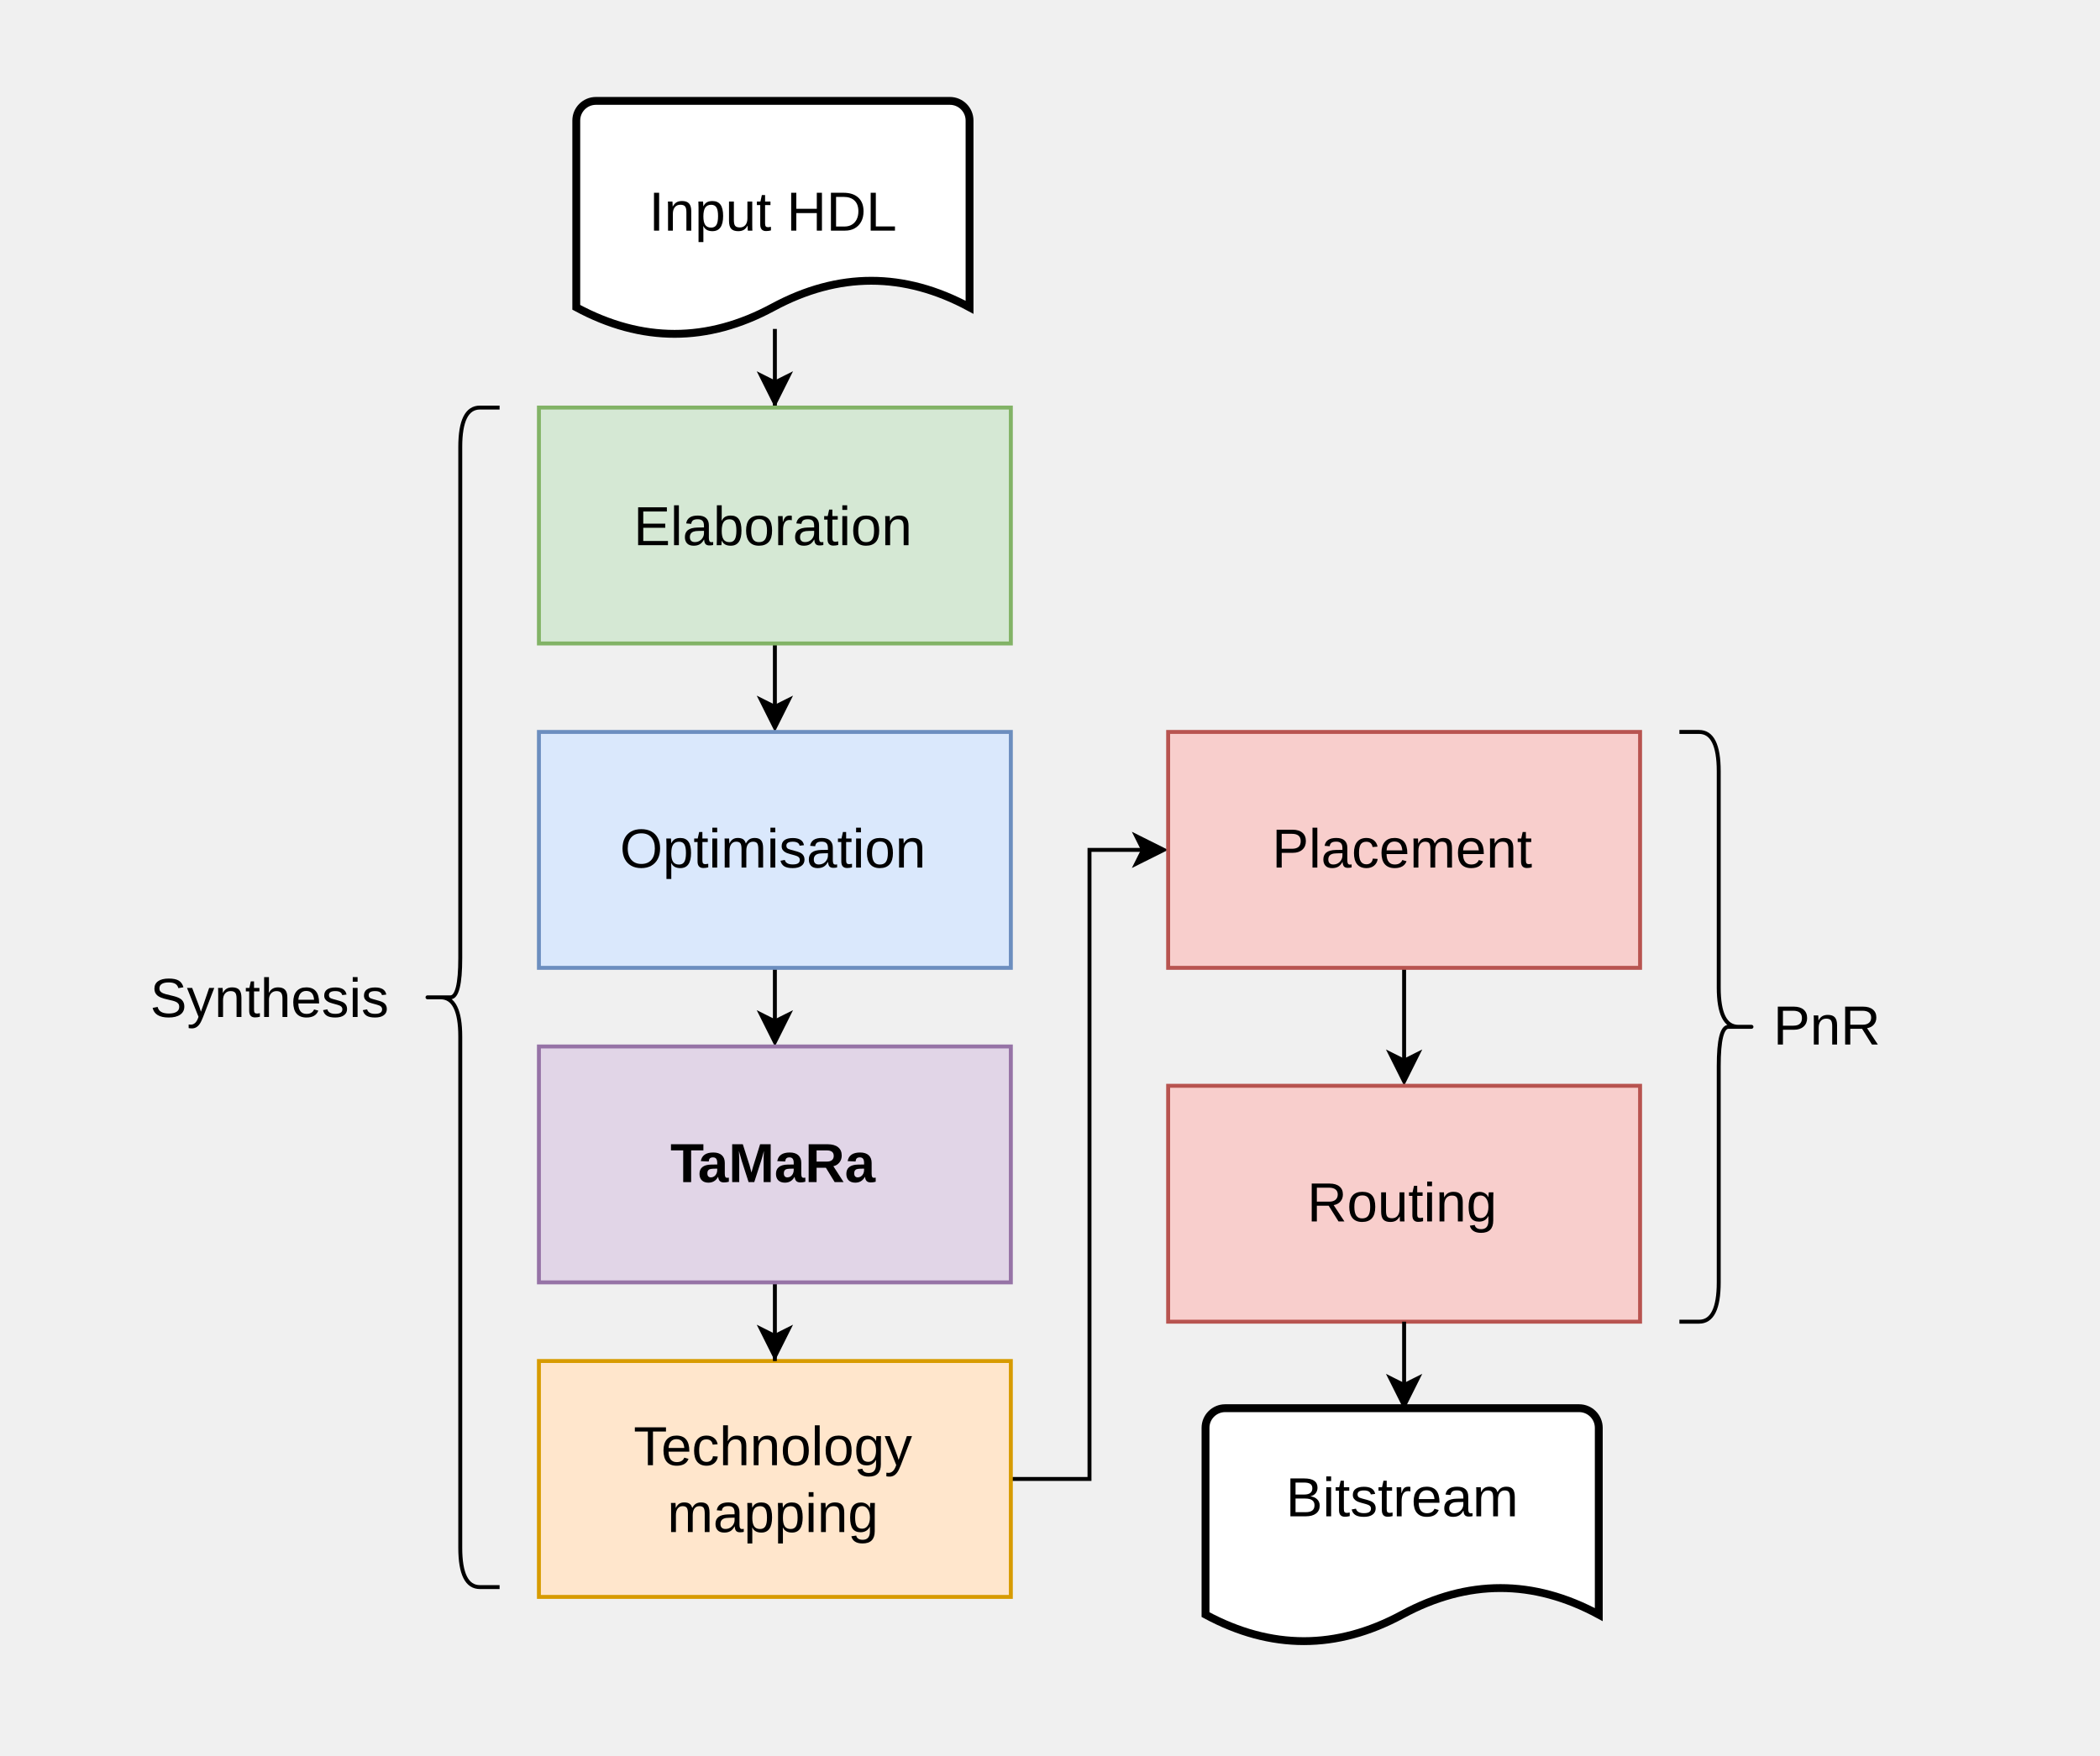
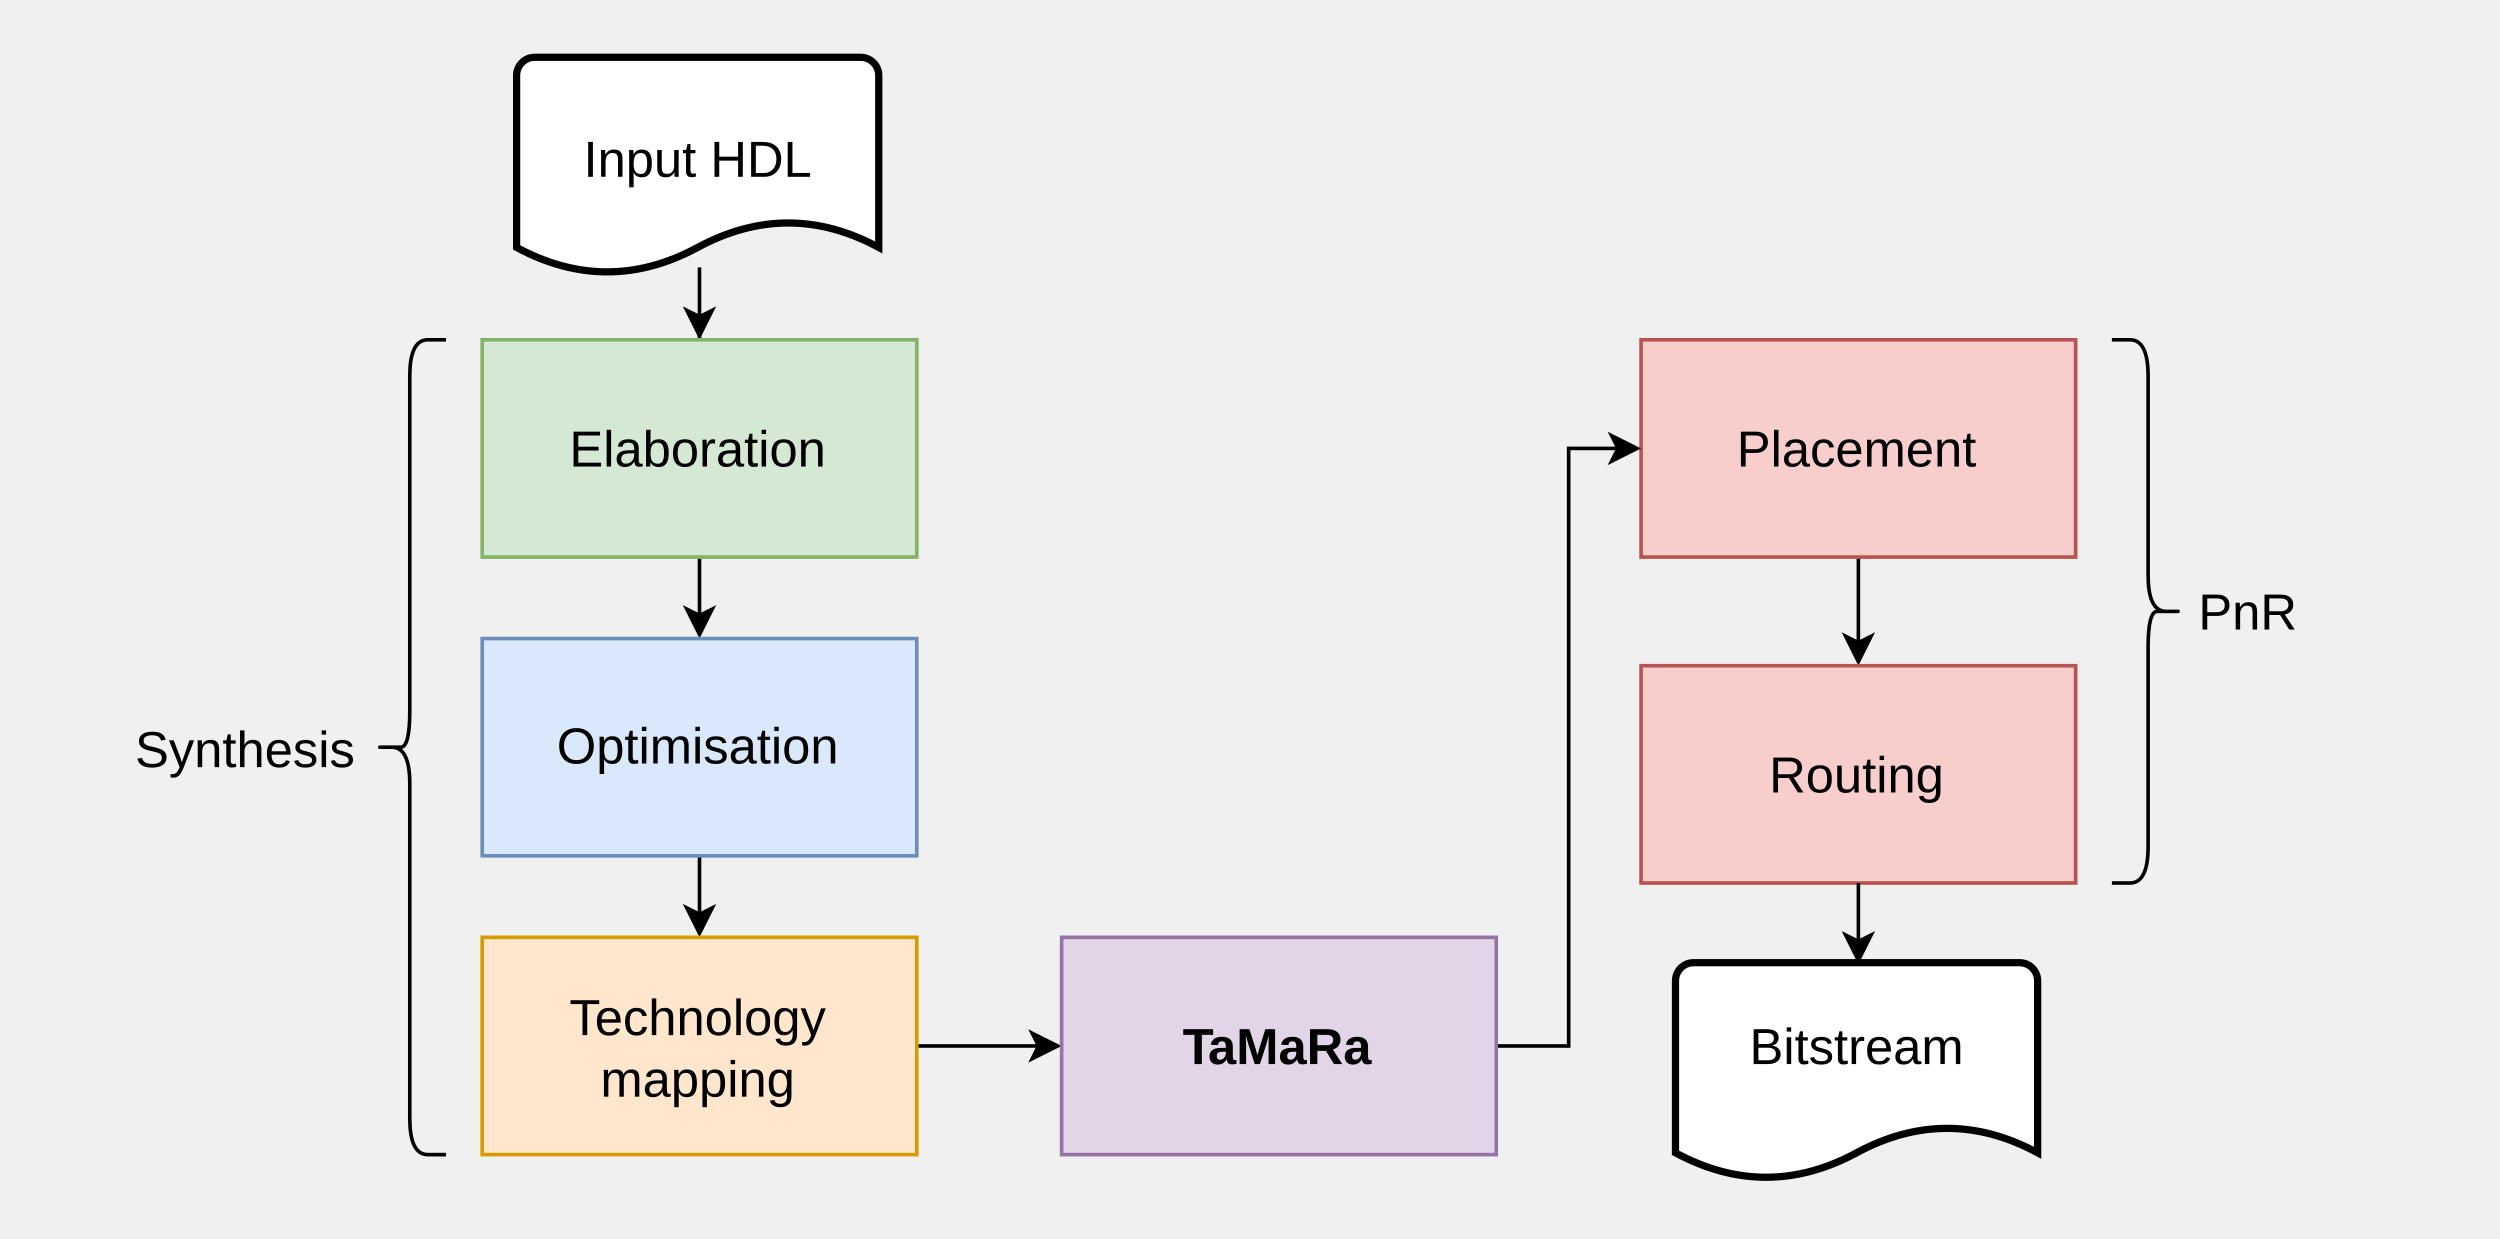
- <svg xmlns="http://www.w3.org/2000/svg" xmlns:xlink="http://www.w3.org/1999/xlink" version="1.1" width="341.04pt" height="285.12pt" viewBox="0 0 341.04 285.12">
+ <svg xmlns="http://www.w3.org/2000/svg" xmlns:xlink="http://www.w3.org/1999/xlink" version="1.1" width="454.08pt" height="224.88pt" viewBox="0 0 454.08 224.88">
  <defs>
    <clipPath id="cp0">
-       <path d="M18.75 15H322.5V270H18.75Z" />
+       <path d="M18.75 9H435V216.75H18.75Z" />
    </clipPath>
    <path id="g1-48" d="M2.728-5.838V0H.937V-9.632H3.637L5.359-4.245Q5.476-3.794 5.599-3.336Q5.722-2.885 5.838-2.434Q5.947-2.816 6.05-3.206Q6.152-3.603 6.269-3.979L8.039-9.632H10.726V0H8.935V-5.838Q8.935-6.036 8.948-6.631Q8.969-7.232 9.003-7.937Q8.524-6.104 8.285-5.373L6.549 0H5.113L3.377-5.373L2.646-7.937Q2.728-6.351 2.728-5.838Z" />
    <path id="g1-53" d="M2.953-3.657V0H.937V-9.632H5.749Q7.472-9.632 8.408-8.887Q9.345-8.148 9.345-6.761Q9.345-5.749 8.771-5.011Q8.196-4.279 7.219-4.047L9.823 0H7.554L5.318-3.657H2.953ZM7.314-6.679Q7.314-8.066 5.537-8.066H2.953V-5.223H5.592Q6.439-5.223 6.877-5.605T7.314-6.679Z" />
    <path id="g1-55" d="M5.284-8.073V0H3.268V-8.073H.157V-9.632H8.401V-8.073H5.284Z" />
    <path id="g1-68" d="M2.687 .137Q1.613 .137 1.012-.444Q.41-1.032 .41-2.092Q.41-3.24 1.155-3.835Q1.907-4.43 3.329-4.457L4.922-4.484V-4.86Q4.922-5.585 4.669-5.934Q4.416-6.289 3.842-6.289Q3.309-6.289 3.056-6.043Q2.81-5.804 2.748-5.243L.745-5.339Q1.121-7.533 3.924-7.533Q5.325-7.533 6.084-6.843T6.843-4.881V-2.188Q6.843-1.565 6.979-1.326Q7.123-1.094 7.451-1.094Q7.67-1.094 7.875-1.135V-.096Q7.52-.007 7.267 .034Q7.014 .082 6.645 .082Q5.92 .082 5.571-.273Q5.229-.629 5.161-1.319H5.12Q4.313 .137 2.687 .137ZM4.922-3.425L3.938-3.411Q3.261-3.377 2.987-3.268Q2.707-3.145 2.557-2.898Q2.413-2.652 2.413-2.242Q2.413-1.716 2.652-1.456Q2.898-1.203 3.302-1.203Q3.753-1.203 4.129-1.449Q4.498-1.695 4.71-2.126Q4.922-2.563 4.922-3.049V-3.425Z" />
    <path id="g0-3" d="" />
    <path id="g0-37" d="M8.6-2.714Q8.6-1.429 7.663-.711Q6.727 0 5.059 0H1.148V-9.632H4.648Q8.039-9.632 8.039-7.294Q8.039-6.439 7.561-5.858T6.207-5.079Q7.355-4.942 7.978-4.307Q8.6-3.678 8.6-2.714ZM6.727-7.137Q6.727-7.916 6.193-8.251T4.648-8.586H2.454V-5.537H4.648Q6.727-5.537 6.727-7.137ZM7.28-2.816Q7.28-4.519 4.888-4.519H2.454V-1.046H4.99Q6.187-1.046 6.733-1.49T7.28-2.816Z" />
    <path id="g0-39" d="M9.44-4.915Q9.44-3.391 8.846-2.29Q8.258-1.189 7.198-.595Q6.146 0 4.751 0H1.148V-9.632H4.334Q6.781-9.632 8.107-8.401Q9.44-7.178 9.44-4.915ZM8.128-4.915Q8.128-6.706 7.144-7.643Q6.166-8.586 4.307-8.586H2.454V-1.046H4.601Q5.674-1.046 6.46-1.518Q7.253-1.989 7.69-2.857T8.128-4.915Z" />
    <path id="g0-40" d="M8.736-1.066V0H1.148V-9.632H8.456V-8.565H2.454V-5.476H8.046V-4.423H2.454V-1.066H8.736Z" />
    <path id="g0-43" d="M2.454-4.464V0H1.148V-9.632H2.454V-5.558H7.663V-9.632H8.969V0H7.663V-4.464H2.454Z" />
    <path id="g0-44" d="M2.598-9.632V0H1.292V-9.632H2.598Z" />
    <path id="g0-47" d="M7.321-1.066V0H1.148V-9.632H2.454V-1.066H7.321Z" />
    <path id="g0-50" d="M10.22-4.86Q10.22-3.315 9.632-2.194Q9.051-1.073 7.978-.465Q6.904 .137 5.435 .137Q3.958 .137 2.885-.465Q1.818-1.066 1.237-2.188Q.663-3.309 .663-4.86Q.663-6.405 1.23-7.499Q1.805-8.6 2.871-9.188Q3.944-9.775 5.448-9.775Q6.925-9.775 7.991-9.194Q9.064-8.613 9.639-7.513Q10.22-6.419 10.22-4.86ZM8.887-4.86Q8.887-6.658 7.984-7.684Q7.089-8.709 5.448-8.709Q3.794-8.709 2.892-7.697T1.989-4.86Q1.989-3.657 2.399-2.769Q2.81-1.887 3.582-1.401Q4.354-.923 5.435-.923Q7.103-.923 7.991-1.948Q8.887-2.98 8.887-4.86Z" />
    <path id="g0-51" d="M8.6-6.733Q8.6-5.366 7.704-4.56Q6.815-3.753 5.284-3.753H2.454V0H1.148V-9.632H5.202Q6.822-9.632 7.711-8.873T8.6-6.733ZM7.287-6.72Q7.287-8.586 5.045-8.586H2.454V-4.785H5.1Q7.287-4.785 7.287-6.72Z" />
    <path id="g0-53" d="M2.454-3.999V0H1.148V-9.632H5.681Q7.308-9.632 8.189-8.9Q9.078-8.176 9.078-6.877Q9.078-5.804 8.449-5.072Q7.827-4.341 6.727-4.149L9.461 0H7.957L5.455-3.999H2.454ZM7.766-6.863Q7.766-7.704 7.191-8.142Q6.624-8.586 5.551-8.586H2.454V-5.031H5.605Q6.638-5.031 7.198-5.51Q7.766-5.995 7.766-6.863Z" />
    <path id="g0-54" d="M8.695-2.659Q8.695-1.326 7.649-.595Q6.61 .137 4.717 .137Q1.196 .137 .636-2.311L1.9-2.563Q2.119-1.695 2.83-1.285Q3.541-.882 4.765-.882Q6.029-.882 6.713-1.312Q7.403-1.75 7.403-2.591Q7.403-3.062 7.185-3.356Q6.973-3.65 6.583-3.842T5.653-4.163T4.457-4.443Q3.315-4.696 2.721-4.949Q2.133-5.202 1.791-5.51Q1.087-6.152 1.087-7.198Q1.087-8.436 2.03-9.105Q2.98-9.775 4.744-9.775Q6.385-9.775 7.253-9.27Q8.121-8.771 8.47-7.561L7.185-7.335Q6.973-8.101 6.378-8.442Q5.783-8.791 4.73-8.791Q3.575-8.791 2.967-8.408T2.358-7.267Q2.358-6.822 2.591-6.528Q2.83-6.241 3.274-6.043Q3.691-5.845 5.045-5.544Q5.599-5.414 6.139-5.271Q6.679-5.134 7.157-4.922Q7.438-4.806 7.69-4.635Q7.95-4.471 8.142-4.252Q8.401-3.965 8.545-3.575Q8.695-3.186 8.695-2.659Z" />
    <path id="g0-55" d="M4.922-8.565V0H3.623V-8.565H.314V-9.632H8.23V-8.565H4.922Z" />
    <path id="g0-68" d="M2.83 .137Q1.716 .137 1.155-.451T.595-2.064Q.595-3.213 1.347-3.828Q2.105-4.443 3.787-4.484L5.448-4.512V-4.915Q5.448-5.817 5.065-6.207T3.862-6.597Q3.035-6.597 2.659-6.316T2.208-5.421L.923-5.537Q1.237-7.533 3.89-7.533Q5.284-7.533 5.988-6.891Q6.692-6.255 6.692-5.045V-1.859Q6.692-1.312 6.836-1.032Q6.979-.759 7.383-.759Q7.574-.759 7.786-.807V-.041Q7.342 .068 6.836 .068Q6.152 .068 5.838-.287Q5.53-.649 5.489-1.415H5.448Q4.977-.567 4.348-.212Q3.726 .137 2.83 .137ZM5.448-3.65L4.102-3.623Q3.24-3.616 2.789-3.445Q2.338-3.281 2.099-2.939T1.859-2.044Q1.859-1.442 2.181-1.114Q2.509-.786 3.11-.786Q3.794-.786 4.313-1.094Q4.84-1.401 5.141-1.935Q5.448-2.475 5.448-3.042V-3.65Z" />
    <path id="g0-69" d="M7.198-3.732Q7.198 .137 4.478 .137Q3.637 .137 3.076-.164Q2.522-.472 2.174-1.148H2.16Q2.16-1.012 2.146-.752T2.119-.267Q2.105-.048 2.092 0H.902Q.943-.369 .943-1.524V-10.145H2.174V-7.253Q2.174-7.034 2.167-6.768Q2.16-6.508 2.146-6.207H2.174Q2.516-6.918 3.076-7.226Q3.644-7.533 4.478-7.533Q5.879-7.533 6.535-6.59Q7.198-5.646 7.198-3.732ZM5.906-3.691Q5.906-5.243 5.496-5.913T4.163-6.583Q3.124-6.583 2.646-5.872Q2.174-5.161 2.174-3.616Q2.174-2.16 2.639-1.463Q3.104-.772 4.149-.772Q5.079-.772 5.489-1.456Q5.906-2.146 5.906-3.691Z" />
    <path id="g0-70" d="M3.78 .137Q2.229 .137 1.408-.841Q.595-1.825 .595-3.705Q.595-5.571 1.415-6.549Q2.235-7.533 3.767-7.533Q4.901-7.533 5.646-6.945Q6.398-6.357 6.59-5.325L5.325-5.229Q5.229-5.845 4.84-6.207T3.732-6.569Q2.755-6.569 2.317-5.92T1.88-3.732Q1.88-2.256 2.345-1.545T3.746-.834Q4.402-.834 4.84-1.189Q5.284-1.545 5.387-2.283L6.631-2.201Q6.487-1.135 5.722-.499T3.78 .137Z" />
    <path id="g0-72" d="M1.887-3.438Q1.887-2.167 2.413-1.477T3.951-.786Q4.751-.786 5.229-1.107Q5.715-1.429 5.886-1.921L6.966-1.613Q6.303 .137 3.951 .137Q2.311 .137 1.449-.841Q.595-1.818 .595-3.746Q.595-5.578 1.449-6.556Q2.311-7.533 3.903-7.533Q7.164-7.533 7.164-3.603V-3.438H1.887ZM5.893-4.382Q5.79-5.551 5.298-6.084Q4.806-6.624 3.883-6.624Q2.987-6.624 2.461-6.022Q1.941-5.428 1.9-4.382H5.893Z" />
    <path id="g0-74" d="M3.746 2.905Q2.536 2.905 1.818 2.427Q1.101 1.955 .896 1.08L2.133 .902Q2.386 1.969 3.78 1.969Q5.619 1.969 5.619-.185V-1.374H5.605Q5.257-.663 4.648-.301Q4.04 .055 3.227 .055Q1.866 .055 1.224-.848Q.588-1.75 .588-3.685Q.588-5.646 1.271-6.576Q1.962-7.513 3.363-7.513Q4.149-7.513 4.724-7.15Q5.305-6.795 5.619-6.132H5.633Q5.633-6.269 5.646-6.556Q5.66-6.85 5.681-7.109T5.715-7.396H6.884Q6.843-7.027 6.843-5.865V-.212Q6.843 2.905 3.746 2.905ZM5.619-3.698Q5.619-5.045 5.065-5.817Q4.519-6.597 3.664-6.597Q2.721-6.597 2.29-5.913T1.859-3.698Q1.859-2.181 2.263-1.518T3.644-.854Q4.519-.854 5.065-1.613Q5.619-2.379 5.619-3.698Z" />
    <path id="g0-75" d="M2.167-6.132Q2.563-6.856 3.117-7.191Q3.678-7.533 4.532-7.533Q5.735-7.533 6.303-6.904Q6.877-6.282 6.877-4.929V0H5.64V-4.689Q5.64-5.694 5.284-6.139Q4.936-6.583 4.115-6.583Q3.247-6.583 2.721-5.981Q2.201-5.38 2.201-4.361V0H.971V-10.145H2.201V-7.506Q2.201-7.232 2.188-6.925Q2.174-6.624 2.16-6.398Q2.153-6.18 2.146-6.132H2.167Z" />
    <path id="g0-76" d="M2.167-10.145V-8.969H.937V-10.145H2.167ZM2.167-7.396V0H.937V-7.396H2.167Z" />
    <path id="g0-79" d="M2.174-10.145V0H.943V-10.145H2.174Z" />
    <path id="g0-80" d="M2.194-4.286V0H.971V-5.817Q.971-7.109 .93-7.396H2.092Q2.112-7.171 2.126-6.802Q2.146-6.433 2.146-6.132H2.167Q2.563-6.918 3.076-7.226T4.327-7.533Q5.168-7.533 5.653-7.198Q6.146-6.863 6.337-6.132H6.357Q6.74-6.877 7.28-7.205Q7.827-7.533 8.6-7.533Q9.721-7.533 10.227-6.925Q10.739-6.316 10.739-4.929V0H9.522V-4.689Q9.522-5.763 9.229-6.173T8.169-6.583Q7.362-6.583 6.911-5.981Q6.467-5.387 6.467-4.286V0H5.25V-4.689Q5.25-5.763 4.956-6.173T3.896-6.583Q3.11-6.583 2.652-5.981T2.194-4.286Z" />
    <path id="g0-81" d="M2.201-4.286V0H.971V-5.817Q.971-7.109 .93-7.396H2.092Q2.112-7.198 2.126-6.856Q2.14-6.521 2.146-6.132H2.167Q2.591-6.897 3.145-7.212Q3.705-7.533 4.532-7.533Q5.749-7.533 6.31-6.911Q6.877-6.289 6.877-4.929V0H5.64V-4.689Q5.64-5.749 5.298-6.166T4.115-6.583Q3.227-6.583 2.714-5.975T2.201-4.286Z" />
    <path id="g0-82" d="M7.198-3.705Q7.198-1.764 6.344-.813T3.862 .137Q2.242 .137 1.415-.848Q.588-1.839 .588-3.705Q.588-7.533 3.903-7.533Q5.599-7.533 6.398-6.597Q7.198-5.667 7.198-3.705ZM5.906-3.705Q5.906-5.236 5.448-5.927Q4.997-6.624 3.924-6.624Q2.844-6.624 2.358-5.913Q1.88-5.209 1.88-3.705Q1.88-2.242 2.352-1.504Q2.83-.772 3.849-.772Q4.956-.772 5.428-1.483Q5.906-2.194 5.906-3.705Z" />
    <path id="g0-83" d="M7.198-3.732Q7.198 .137 4.478 .137Q2.769 .137 2.181-1.148H2.146Q2.174-1.101 2.174 .014V2.905H.943V-5.886Q.943-7.027 .902-7.396H2.092Q2.099-7.369 2.112-7.13Q2.133-6.891 2.146-6.61Q2.16-6.337 2.16-6.207H2.188Q2.516-6.891 3.056-7.205Q3.596-7.526 4.478-7.526Q5.845-7.526 6.521-6.61T7.198-3.732ZM5.906-3.705Q5.906-5.25 5.489-5.913T4.163-6.576Q3.151-6.576 2.659-5.872Q2.174-5.175 2.174-3.609Q2.174-2.153 2.639-1.463T4.149-.772Q5.065-.772 5.482-1.442Q5.906-2.119 5.906-3.705Z" />
    <path id="g0-85" d="M2.201-3.855V0H.971V-5.674Q.971-6.453 .93-7.396H2.092Q2.119-6.768 2.133-6.392T2.146-5.886H2.174Q2.379-6.556 2.625-6.925Q2.864-7.267 3.172-7.396Q3.479-7.533 3.931-7.533Q4.184-7.533 4.43-7.465V-6.337Q4.197-6.405 3.773-6.405Q3.008-6.405 2.604-5.742Q2.201-5.086 2.201-3.855Z" />
    <path id="g0-86" d="M6.494-2.044Q6.494-.998 5.701-.431Q4.915 .137 3.493 .137Q2.112 .137 1.36-.314Q.615-.772 .39-1.736L1.477-1.948Q1.784-.8 3.493-.8Q4.43-.8 4.86-1.087Q5.298-1.374 5.298-1.948Q5.298-2.386 4.997-2.659T4.026-3.11Q3.233-3.322 2.762-3.459Q2.297-3.596 2.044-3.691Q1.791-3.794 1.641-3.883Q1.189-4.143 .937-4.519T.684-5.441Q.684-6.453 1.401-6.979Q2.126-7.513 3.507-7.513Q4.73-7.513 5.448-7.082Q6.173-6.651 6.364-5.701L5.257-5.564Q5.045-6.583 3.507-6.583Q1.88-6.583 1.88-5.564Q1.88-5.188 2.105-4.942Q2.331-4.703 2.967-4.546Q3.821-4.341 4.594-4.095Q5.366-3.855 5.701-3.616Q6.091-3.336 6.289-2.953Q6.494-2.577 6.494-2.044Z" />
    <path id="g0-87" d="M3.787-.055Q3.186 .109 2.543 .109Q1.066 .109 1.066-1.565V-6.501H.212V-7.396H1.114L1.477-9.051H2.297V-7.396H3.664V-6.501H2.297V-1.832Q2.297-1.299 2.468-1.08Q2.646-.868 3.076-.868Q3.309-.868 3.787-.964V-.055Z" />
    <path id="g0-88" d="M5.619-1.265Q5.195-.499 4.635-.178Q4.081 .137 3.254 .137Q2.037 .137 1.47-.465Q.909-1.073 .909-2.468V-7.396H2.146V-2.707Q2.146-1.6 2.488-1.203Q2.837-.813 3.671-.813Q4.56-.813 5.072-1.422T5.585-3.11V-7.396H6.815V-1.579Q6.815-.287 6.856 0H5.694Q5.688-.034 5.667-.321Q5.653-.608 5.64-1.265H5.619Z" />
    <path id="g0-92" d="M1.306 2.905Q.813 2.905 .458 2.83V1.907Q.718 1.948 1.032 1.948Q1.606 1.948 2.092 1.518Q2.584 1.094 2.967-.034L.034-7.396H1.347L2.905-3.309Q3.076-2.871 3.268-2.317Q3.466-1.764 3.575-1.34Q3.746-1.825 3.917-2.304Q4.095-2.782 4.259-3.261L5.674-7.396H6.973L4.129 0Q3.896 .588 3.685 1.025Q3.473 1.47 3.274 1.757Q2.495 2.905 1.306 2.905Z" />
  </defs>
  <g id="page1">
    <g clip-path="url(#cp0)">
-       <path d="M256.449 228.747C258.211 228.747 259.642 230.178 259.642 231.94V262.277C248.998 256.529 238.353 256.529 227.709 262.277C217.064 268.025 206.419 268.025 195.775 262.277V233.537V231.94C195.775 230.178 197.206 228.747 198.968 228.747H256.449Z" fill="#fff" />
-       <path d="M256.449 228.747C258.211 228.747 259.642 230.178 259.642 231.94V262.277C248.998 256.529 238.353 256.529 227.709 262.277C217.064 268.025 206.419 268.025 195.775 262.277V233.537V231.94C195.775 230.178 197.206 228.747 198.968 228.747H256.449Z" stroke="#000" fill="none" stroke-width="1.277" stroke-miterlimit="10" />
-       <path d="M125.84 55.028V67.802V53.432V62.137" stroke="#000" fill="none" stroke-width=".639" stroke-miterlimit="10" />
-       <path d="M125.84 65.49L123.605 61.019L125.84 62.137L128.076 61.019L125.84 65.49Z" />
-       <path d="M125.84 65.49L123.605 61.019L125.84 62.137L128.076 61.019L125.84 65.49Z" stroke="#000" fill="none" stroke-width=".639" stroke-miterlimit="10" />
-       <path d="M154.261 16.389C156.024 16.389 157.455 17.819 157.455 19.582V49.919C146.81 44.171 136.166 44.171 125.521 49.919S104.232 55.667 93.587 49.919V21.179V19.582C93.587 17.819 95.018 16.389 96.781 16.389H154.261Z" fill="#fff" />
-       <path d="M154.261 16.389C156.024 16.389 157.455 17.819 157.455 19.582V49.919C146.81 44.171 136.166 44.171 125.521 49.919S104.232 55.667 93.587 49.919V21.179V19.582C93.587 17.819 95.018 16.389 96.781 16.389H154.261Z" stroke="#000" fill="none" stroke-width="1.277" stroke-miterlimit="10" />
-       <path d="M125.84 104.525V117.299V106.122V114.827" stroke="#000" fill="none" stroke-width=".639" stroke-miterlimit="10" />
-       <path d="M125.84 118.18L123.605 113.709L125.84 114.827L128.076 113.709L125.84 118.18Z" />
-       <path d="M125.84 118.18L123.605 113.709L125.84 114.827L128.076 113.709L125.84 118.18Z" stroke="#000" fill="none" stroke-width=".639" stroke-miterlimit="10" />
-       <path d="M87.52 66.205H164.161V104.525H87.52Z" fill="#d5e8d4" />
-       <path d="M87.52 66.205H164.161V104.525H87.52Z" stroke="#82b366" fill="none" stroke-width=".639" />
-       <g transform="translate(-2.213379 -41.0918)scale(.638672)">
+       <path d="M366.812 174.853C368.628 174.853 370.101 176.327 370.101 178.142V209.387C359.138 203.467 348.175 203.467 337.212 209.387C326.249 215.307 315.286 215.307 304.323 209.387V179.787V178.142C304.323 176.327 305.796 174.853 307.612 174.853H366.812Z" fill="#fff" />
+       <path d="M366.812 174.853C368.628 174.853 370.101 176.327 370.101 178.142V209.387C359.138 203.467 348.175 203.467 337.212 209.387C326.249 215.307 315.286 215.307 304.323 209.387V179.787V178.142C304.323 176.327 305.796 174.853 307.612 174.853H366.812Z" stroke="#000" fill="none" stroke-width="1.316" stroke-miterlimit="10" />
+       <path d="M127.051 50.204V63.359V48.559V57.525" stroke="#000" fill="none" stroke-width=".658" stroke-miterlimit="10" />
+       <path d="M127.051 60.978L124.748 56.374L127.051 57.525L129.353 56.374L127.051 60.978Z" />
+       <path d="M127.051 60.978L124.748 56.374L127.051 57.525L129.353 56.374L127.051 60.978Z" stroke="#000" fill="none" stroke-width=".658" stroke-miterlimit="10" />
+       <path d="M156.322 10.408C158.137 10.408 159.611 11.881 159.611 13.697V44.941C148.648 39.021 137.685 39.021 126.722 44.941S104.796 50.861 93.833 44.941V15.341V13.697C93.833 11.881 95.306 10.408 97.122 10.408H156.322Z" fill="#fff" />
+       <path d="M156.322 10.408C158.137 10.408 159.611 11.881 159.611 13.697V44.941C148.648 39.021 137.685 39.021 126.722 44.941S104.796 50.861 93.833 44.941V15.341V13.697C93.833 11.881 95.306 10.408 97.122 10.408H156.322Z" stroke="#000" fill="none" stroke-width="1.316" stroke-miterlimit="10" />
+       <path d="M127.051 101.182V114.337V102.826V111.792" stroke="#000" fill="none" stroke-width=".658" stroke-miterlimit="10" />
+       <path d="M127.051 115.245L124.748 110.641L127.051 111.792L129.353 110.641L127.051 115.245Z" />
+       <path d="M127.051 115.245L124.748 110.641L127.051 111.792L129.353 110.641L127.051 115.245Z" stroke="#000" fill="none" stroke-width=".658" stroke-miterlimit="10" />
+       <path d="M87.584 61.715H166.518V101.182H87.584Z" fill="#d5e8d4" />
+       <path d="M87.584 61.715H166.518V101.182H87.584Z" stroke="#82b366" fill="none" stroke-width=".658" />
+       <g transform="translate(-4.834779 -48.79265)scale(.657783)">
        <use x="164.578" y="203" xlink:href="#g0-40" />
        <use x="173.916" y="203" xlink:href="#g0-79" />
        <use x="177.024" y="203" xlink:href="#g0-68" />
        <use x="184.808" y="203" xlink:href="#g0-69" />
        <use x="192.592" y="203" xlink:href="#g0-82" />
        <use x="200.376" y="203" xlink:href="#g0-85" />
        <use x="205.038" y="203" xlink:href="#g0-68" />
        <use x="212.822" y="203" xlink:href="#g0-87" />
        <use x="216.714" y="203" xlink:href="#g0-76" />
        <use x="219.822" y="203" xlink:href="#g0-82" />
        <use x="227.606" y="203" xlink:href="#g0-81" />
        <use x="168.469" y="123" xlink:href="#g0-44" />
        <use x="172.361" y="123" xlink:href="#g0-81" />
        <use x="180.145" y="123" xlink:href="#g0-83" />
        <use x="187.929" y="123" xlink:href="#g0-88" />
        <use x="195.713" y="123" xlink:href="#g0-87" />
        <use x="199.605" y="123" xlink:href="#g0-3" />
        <use x="203.497" y="123" xlink:href="#g0-43" />
        <use x="213.605" y="123" xlink:href="#g0-39" />
        <use x="223.713" y="123" xlink:href="#g0-47" />
      </g>
-       <path d="M125.84 157.216V165.921" stroke="#000" fill="none" stroke-width=".639" stroke-miterlimit="10" />
-       <path d="M125.84 169.274L123.605 164.803L125.84 165.921L128.076 164.803L125.84 169.274Z" />
-       <path d="M125.84 169.274L123.605 164.803L125.84 165.921L128.076 164.803L125.84 169.274Z" stroke="#000" fill="none" stroke-width=".639" stroke-miterlimit="10" />
-       <path d="M87.52 118.896H164.161V157.216H87.52Z" fill="#dae8fc" />
-       <path d="M87.52 118.896H164.161V157.216H87.52Z" stroke="#6c8ebf" fill="none" stroke-width=".639" />
-       <g transform="translate(-2.213379 -41.0918)scale(.638672)">
+       <path d="M127.051 155.449V168.604V157.093V166.059" stroke="#000" fill="none" stroke-width=".658" stroke-miterlimit="10" />
+       <path d="M127.051 169.512L124.748 164.908L127.051 166.059L129.353 164.908L127.051 169.512Z" />
+       <path d="M127.051 169.512L124.748 164.908L127.051 166.059L129.353 164.908L127.051 169.512Z" stroke="#000" fill="none" stroke-width=".658" stroke-miterlimit="10" />
+       <path d="M87.584 115.982H166.518V155.449H87.584Z" fill="#dae8fc" />
+       <path d="M87.584 115.982H166.518V155.449H87.584Z" stroke="#6c8ebf" fill="none" stroke-width=".658" />
+       <g transform="translate(-4.834779 -48.79265)scale(.657783)">
        <use x="161.094" y="285" xlink:href="#g0-50" />
        <use x="171.986" y="285" xlink:href="#g0-83" />
        <use x="179.77" y="285" xlink:href="#g0-87" />
        <use x="183.662" y="285" xlink:href="#g0-76" />
        <use x="186.77" y="285" xlink:href="#g0-80" />
        <use x="198.432" y="285" xlink:href="#g0-76" />
        <use x="201.54" y="285" xlink:href="#g0-86" />
        <use x="208.54" y="285" xlink:href="#g0-68" />
        <use x="216.324" y="285" xlink:href="#g0-87" />
        <use x="220.216" y="285" xlink:href="#g0-76" />
        <use x="223.324" y="285" xlink:href="#g0-82" />
        <use x="231.108" y="285" xlink:href="#g0-81" />
      </g>
-       <path d="M164.161 240.243H176.934V138.056H185.639" stroke="#000" fill="none" stroke-width=".639" stroke-miterlimit="10" />
-       <path d="M188.992 138.056L184.522 140.291L185.639 138.056L184.522 135.82L188.992 138.056Z" />
-       <path d="M188.992 138.056L184.522 140.291L185.639 138.056L184.522 135.82L188.992 138.056Z" stroke="#000" fill="none" stroke-width=".639" stroke-miterlimit="10" />
-       <path d="M87.52 221.083H164.161V259.403H87.52Z" fill="#ffe6cc" />
-       <path d="M87.52 221.083H164.161V259.403H87.52Z" stroke="#d79b00" fill="none" stroke-width=".639" />
-       <g transform="translate(-2.213379 -41.0918)scale(.638672)">
-         <use x="164.578" y="437" xlink:href="#g0-55" />
-         <use x="171.578" y="437" xlink:href="#g0-72" />
-         <use x="179.362" y="437" xlink:href="#g0-70" />
-         <use x="186.362" y="437" xlink:href="#g0-75" />
-         <use x="194.146" y="437" xlink:href="#g0-81" />
-         <use x="201.93" y="437" xlink:href="#g0-82" />
-         <use x="209.714" y="437" xlink:href="#g0-79" />
-         <use x="212.822" y="437" xlink:href="#g0-82" />
-         <use x="220.606" y="437" xlink:href="#g0-74" />
-         <use x="228.39" y="437" xlink:href="#g0-92" />
-         <use x="173.141" y="454" xlink:href="#g0-80" />
-         <use x="184.803" y="454" xlink:href="#g0-68" />
-         <use x="192.587" y="454" xlink:href="#g0-83" />
-         <use x="200.371" y="454" xlink:href="#g0-83" />
-         <use x="208.155" y="454" xlink:href="#g0-76" />
-         <use x="211.263" y="454" xlink:href="#g0-81" />
-         <use x="219.047" y="454" xlink:href="#g0-74" />
+       <path d="M166.518 189.982H188.639" stroke="#000" fill="none" stroke-width=".658" stroke-miterlimit="10" />
+       <path d="M192.092 189.982L187.488 192.285L188.639 189.982L187.488 187.68L192.092 189.982Z" />
+       <path d="M192.092 189.982L187.488 192.285L188.639 189.982L187.488 187.68L192.092 189.982Z" stroke="#000" fill="none" stroke-width=".658" stroke-miterlimit="10" />
+       <path d="M87.584 170.249H166.518V209.716H87.584Z" fill="#ffe6cc" />
+       <path d="M87.584 170.249H166.518V209.716H87.584Z" stroke="#d79b00" fill="none" stroke-width=".658" />
+       <g transform="translate(-4.834779 -48.79265)scale(.657783)">
+         <use x="164.578" y="360" xlink:href="#g0-55" />
+         <use x="171.578" y="360" xlink:href="#g0-72" />
+         <use x="179.362" y="360" xlink:href="#g0-70" />
+         <use x="186.362" y="360" xlink:href="#g0-75" />
+         <use x="194.146" y="360" xlink:href="#g0-81" />
+         <use x="201.93" y="360" xlink:href="#g0-82" />
+         <use x="209.714" y="360" xlink:href="#g0-79" />
+         <use x="212.822" y="360" xlink:href="#g0-82" />
+         <use x="220.606" y="360" xlink:href="#g0-74" />
+         <use x="228.39" y="360" xlink:href="#g0-92" />
+         <use x="173.141" y="377" xlink:href="#g0-80" />
+         <use x="184.803" y="377" xlink:href="#g0-68" />
+         <use x="192.587" y="377" xlink:href="#g0-83" />
+         <use x="200.371" y="377" xlink:href="#g0-83" />
+         <use x="208.155" y="377" xlink:href="#g0-76" />
+         <use x="211.263" y="377" xlink:href="#g0-81" />
+         <use x="219.047" y="377" xlink:href="#g0-74" />
      </g>
-       <path d="M228.028 157.216V169.989V163.603V172.308" stroke="#000" fill="none" stroke-width=".639" stroke-miterlimit="10" />
-       <path d="M228.028 175.661L225.792 171.19L228.028 172.308L230.263 171.19L228.028 175.661Z" />
-       <path d="M228.028 175.661L225.792 171.19L228.028 172.308L230.263 171.19L228.028 175.661Z" stroke="#000" fill="none" stroke-width=".639" stroke-miterlimit="10" />
-       <path d="M189.708 118.896H266.348V157.216H189.708Z" fill="#f8cecc" />
-       <path d="M189.708 118.896H266.348V157.216H189.708Z" stroke="#b85450" fill="none" stroke-width=".639" />
-       <g transform="translate(-2.213379 -41.0918)scale(.638672)">
-         <use x="326.922" y="285" xlink:href="#g0-51" />
-         <use x="336.26" y="285" xlink:href="#g0-79" />
-         <use x="339.368" y="285" xlink:href="#g0-68" />
-         <use x="347.152" y="285" xlink:href="#g0-70" />
-         <use x="354.152" y="285" xlink:href="#g0-72" />
-         <use x="361.936" y="285" xlink:href="#g0-80" />
-         <use x="373.598" y="285" xlink:href="#g0-72" />
-         <use x="381.382" y="285" xlink:href="#g0-81" />
-         <use x="389.166" y="285" xlink:href="#g0-87" />
+       <path d="M337.541 101.182V114.337V107.76V116.725" stroke="#000" fill="none" stroke-width=".658" stroke-miterlimit="10" />
+       <path d="M337.541 120.179L335.239 115.574L337.541 116.725L339.843 115.574L337.541 120.179Z" />
+       <path d="M337.541 120.179L335.239 115.574L337.541 116.725L339.843 115.574L337.541 120.179Z" stroke="#000" fill="none" stroke-width=".658" stroke-miterlimit="10" />
+       <path d="M298.074 61.715H377.008V101.182H298.074Z" fill="#f8cecc" />
+       <path d="M298.074 61.715H377.008V101.182H298.074Z" stroke="#b85450" fill="none" stroke-width=".658" />
+       <g transform="translate(-4.834779 -48.79265)scale(.657783)">
+         <use x="486.922" y="203" xlink:href="#g0-51" />
+         <use x="496.26" y="203" xlink:href="#g0-79" />
+         <use x="499.368" y="203" xlink:href="#g0-68" />
+         <use x="507.152" y="203" xlink:href="#g0-70" />
+         <use x="514.152" y="203" xlink:href="#g0-72" />
+         <use x="521.936" y="203" xlink:href="#g0-80" />
+         <use x="533.598" y="203" xlink:href="#g0-72" />
+         <use x="541.382" y="203" xlink:href="#g0-81" />
+         <use x="549.166" y="203" xlink:href="#g0-87" />
      </g>
-       <path d="M189.708 176.376H266.348V214.696H189.708Z" fill="#f8cecc" />
-       <path d="M189.708 176.376H266.348V214.696H189.708Z" stroke="#b85450" fill="none" stroke-width=".639" />
-       <g transform="translate(-2.213379 -41.0918)scale(.638672)">
-         <use x="335.859" y="375" xlink:href="#g0-53" />
-         <use x="345.967" y="375" xlink:href="#g0-82" />
-         <use x="353.751" y="375" xlink:href="#g0-88" />
-         <use x="361.535" y="375" xlink:href="#g0-87" />
-         <use x="365.427" y="375" xlink:href="#g0-76" />
-         <use x="368.535" y="375" xlink:href="#g0-81" />
-         <use x="376.319" y="375" xlink:href="#g0-74" />
-         <use x="330.438" y="450" xlink:href="#g0-37" />
-         <use x="339.776" y="450" xlink:href="#g0-76" />
-         <use x="342.884" y="450" xlink:href="#g0-87" />
-         <use x="346.776" y="450" xlink:href="#g0-86" />
-         <use x="353.776" y="450" xlink:href="#g0-87" />
-         <use x="357.668" y="450" xlink:href="#g0-85" />
-         <use x="362.329" y="450" xlink:href="#g0-72" />
-         <use x="370.113" y="450" xlink:href="#g0-68" />
-         <use x="377.897" y="450" xlink:href="#g0-80" />
+       <path d="M298.074 120.915H377.008V160.382H298.074Z" fill="#f8cecc" />
+       <path d="M298.074 120.915H377.008V160.382H298.074Z" stroke="#b85450" fill="none" stroke-width=".658" />
+       <g transform="translate(-4.834779 -48.79265)scale(.657783)">
+         <use x="495.859" y="293" xlink:href="#g0-53" />
+         <use x="505.967" y="293" xlink:href="#g0-82" />
+         <use x="513.751" y="293" xlink:href="#g0-88" />
+         <use x="521.535" y="293" xlink:href="#g0-87" />
+         <use x="525.427" y="293" xlink:href="#g0-76" />
+         <use x="528.535" y="293" xlink:href="#g0-81" />
+         <use x="536.319" y="293" xlink:href="#g0-74" />
+         <use x="490.438" y="368" xlink:href="#g0-37" />
+         <use x="499.776" y="368" xlink:href="#g0-76" />
+         <use x="502.884" y="368" xlink:href="#g0-87" />
+         <use x="506.776" y="368" xlink:href="#g0-86" />
+         <use x="513.775" y="368" xlink:href="#g0-87" />
+         <use x="517.668" y="368" xlink:href="#g0-85" />
+         <use x="522.33" y="368" xlink:href="#g0-72" />
+         <use x="530.114" y="368" xlink:href="#g0-68" />
+         <use x="537.898" y="368" xlink:href="#g0-80" />
      </g>
-       <path d="M81.133 257.807H77.94C75.811 257.807 74.747 255.678 74.747 251.42V168.393C74.747 164.135 73.682 162.006 71.553 162.006H69.957C68.892 162.006 69.424 162.006 71.553 162.006H73.15C74.214 162.006 74.747 159.877 74.747 155.619V72.592C74.747 68.334 75.811 66.205 77.94 66.205H81.133" stroke="#000" fill="none" stroke-width=".639" stroke-miterlimit="10" />
-       <g transform="translate(-2.213379 -41.0918)scale(.638672)">
-         <use x="41.641" y="323" xlink:href="#g0-54" />
-         <use x="50.979" y="323" xlink:href="#g0-92" />
-         <use x="57.979" y="323" xlink:href="#g0-81" />
-         <use x="65.763" y="323" xlink:href="#g0-87" />
-         <use x="69.655" y="323" xlink:href="#g0-75" />
-         <use x="77.439" y="323" xlink:href="#g0-72" />
-         <use x="85.223" y="323" xlink:href="#g0-86" />
-         <use x="92.223" y="323" xlink:href="#g0-76" />
-         <use x="95.331" y="323" xlink:href="#g0-86" />
+       <path d="M81.006 209.716H77.717C75.524 209.716 74.428 207.523 74.428 203.138V142.293C74.428 137.908 73.332 135.715 71.139 135.715H69.495C68.398 135.715 68.947 135.715 71.139 135.715H72.784C73.88 135.715 74.428 133.523 74.428 129.138V68.293C74.428 63.907 75.524 61.715 77.717 61.715H81.006" stroke="#000" fill="none" stroke-width=".658" stroke-miterlimit="10" />
+       <g transform="translate(-4.834779 -48.79265)scale(.657783)">
+         <use x="44.641" y="286" xlink:href="#g0-54" />
+         <use x="53.979" y="286" xlink:href="#g0-92" />
+         <use x="60.979" y="286" xlink:href="#g0-81" />
+         <use x="68.763" y="286" xlink:href="#g0-87" />
+         <use x="72.655" y="286" xlink:href="#g0-75" />
+         <use x="80.439" y="286" xlink:href="#g0-72" />
+         <use x="88.223" y="286" xlink:href="#g0-86" />
+         <use x="95.223" y="286" xlink:href="#g0-76" />
+         <use x="98.331" y="286" xlink:href="#g0-86" />
      </g>
-       <path d="M272.735 118.896H275.928C278.057 118.896 279.122 121.024 279.122 125.282V160.409C279.122 164.667 280.186 166.796 282.315 166.796H283.912C284.976 166.796 284.444 166.796 282.315 166.796H280.718C279.654 166.796 279.122 168.925 279.122 173.183V208.31C279.122 212.567 278.057 214.696 275.928 214.696H272.735" stroke="#000" fill="none" stroke-width=".639" stroke-miterlimit="10" />
-       <g transform="translate(-2.213379 -41.0918)scale(.638672)">
-         <use x="454.375" y="330" xlink:href="#g0-51" />
-         <use x="463.713" y="330" xlink:href="#g0-81" />
-         <use x="471.497" y="330" xlink:href="#g0-53" />
+       <path d="M383.586 61.715H386.875C389.067 61.715 390.164 63.907 390.164 68.293V104.471C390.164 108.856 391.26 111.049 393.453 111.049H395.097C396.193 111.049 395.645 111.049 393.453 111.049H391.808C390.712 111.049 390.164 113.241 390.164 117.626V153.804C390.164 158.19 389.067 160.382 386.875 160.382H383.586" stroke="#000" fill="none" stroke-width=".658" stroke-miterlimit="10" />
+       <g transform="translate(-4.834779 -48.79265)scale(.657783)">
+         <use x="614.375" y="248" xlink:href="#g0-51" />
+         <use x="623.713" y="248" xlink:href="#g0-81" />
+         <use x="631.497" y="248" xlink:href="#g0-53" />
      </g>
-       <path d="M228.028 214.696V224.998" stroke="#000" fill="none" stroke-width=".639" stroke-miterlimit="10" />
-       <path d="M228.028 228.351L225.792 223.88L228.028 224.998L230.263 223.88L228.028 228.351Z" />
-       <path d="M228.028 228.351L225.792 223.88L228.028 224.998L230.263 223.88L228.028 228.351Z" stroke="#000" fill="none" stroke-width=".639" stroke-miterlimit="10" />
-       <path d="M125.84 208.31V221.083V208.31V217.015" stroke="#000" fill="none" stroke-width=".639" stroke-miterlimit="10" />
-       <path d="M125.84 220.368L123.605 215.897L125.84 217.015L128.076 215.897L125.84 220.368Z" />
-       <path d="M125.84 220.368L123.605 215.897L125.84 217.015L128.076 215.897L125.84 220.368Z" stroke="#000" fill="none" stroke-width=".639" stroke-miterlimit="10" />
-       <path d="M87.52 169.989H164.161V208.31H87.52Z" fill="#e1d5e7" />
-       <path d="M87.52 169.989H164.161V208.31H87.52Z" stroke="#9673a6" fill="none" stroke-width=".639" />
-       <g transform="translate(-2.213379 -41.0918)scale(.638672)">
-         <use x="173.922" y="365" xlink:href="#g1-55" />
-         <use x="180.922" y="365" xlink:href="#g1-68" />
-         <use x="188.706" y="365" xlink:href="#g1-48" />
-         <use x="200.368" y="365" xlink:href="#g1-68" />
-         <use x="208.152" y="365" xlink:href="#g1-53" />
-         <use x="218.26" y="365" xlink:href="#g1-68" />
+       <path d="M337.541 160.382V170.992" stroke="#000" fill="none" stroke-width=".658" stroke-miterlimit="10" />
+       <path d="M337.541 174.446L335.239 169.841L337.541 170.992L339.843 169.841L337.541 174.446Z" />
+       <path d="M337.541 174.446L335.239 169.841L337.541 170.992L339.843 169.841L337.541 174.446Z" stroke="#000" fill="none" stroke-width=".658" stroke-miterlimit="10" />
+       <path d="M271.763 189.982H284.918V81.448H293.884" stroke="#000" fill="none" stroke-width=".658" stroke-miterlimit="10" />
+       <path d="M297.337 81.448L292.733 83.751L293.884 81.448L292.733 79.146L297.337 81.448Z" />
+       <path d="M297.337 81.448L292.733 83.751L293.884 81.448L292.733 79.146L297.337 81.448Z" stroke="#000" fill="none" stroke-width=".658" stroke-miterlimit="10" />
+       <path d="M192.829 170.249H271.763V209.716H192.829Z" fill="#e1d5e7" />
+       <path d="M192.829 170.249H271.763V209.716H192.829Z" stroke="#9673a6" fill="none" stroke-width=".658" />
+       <g transform="translate(-4.834779 -48.79265)scale(.657783)">
+         <use x="333.922" y="368" xlink:href="#g1-55" />
+         <use x="340.922" y="368" xlink:href="#g1-68" />
+         <use x="348.706" y="368" xlink:href="#g1-48" />
+         <use x="360.368" y="368" xlink:href="#g1-68" />
+         <use x="368.152" y="368" xlink:href="#g1-53" />
+         <use x="378.26" y="368" xlink:href="#g1-68" />
      </g>
    </g>
  </g>
</svg>
